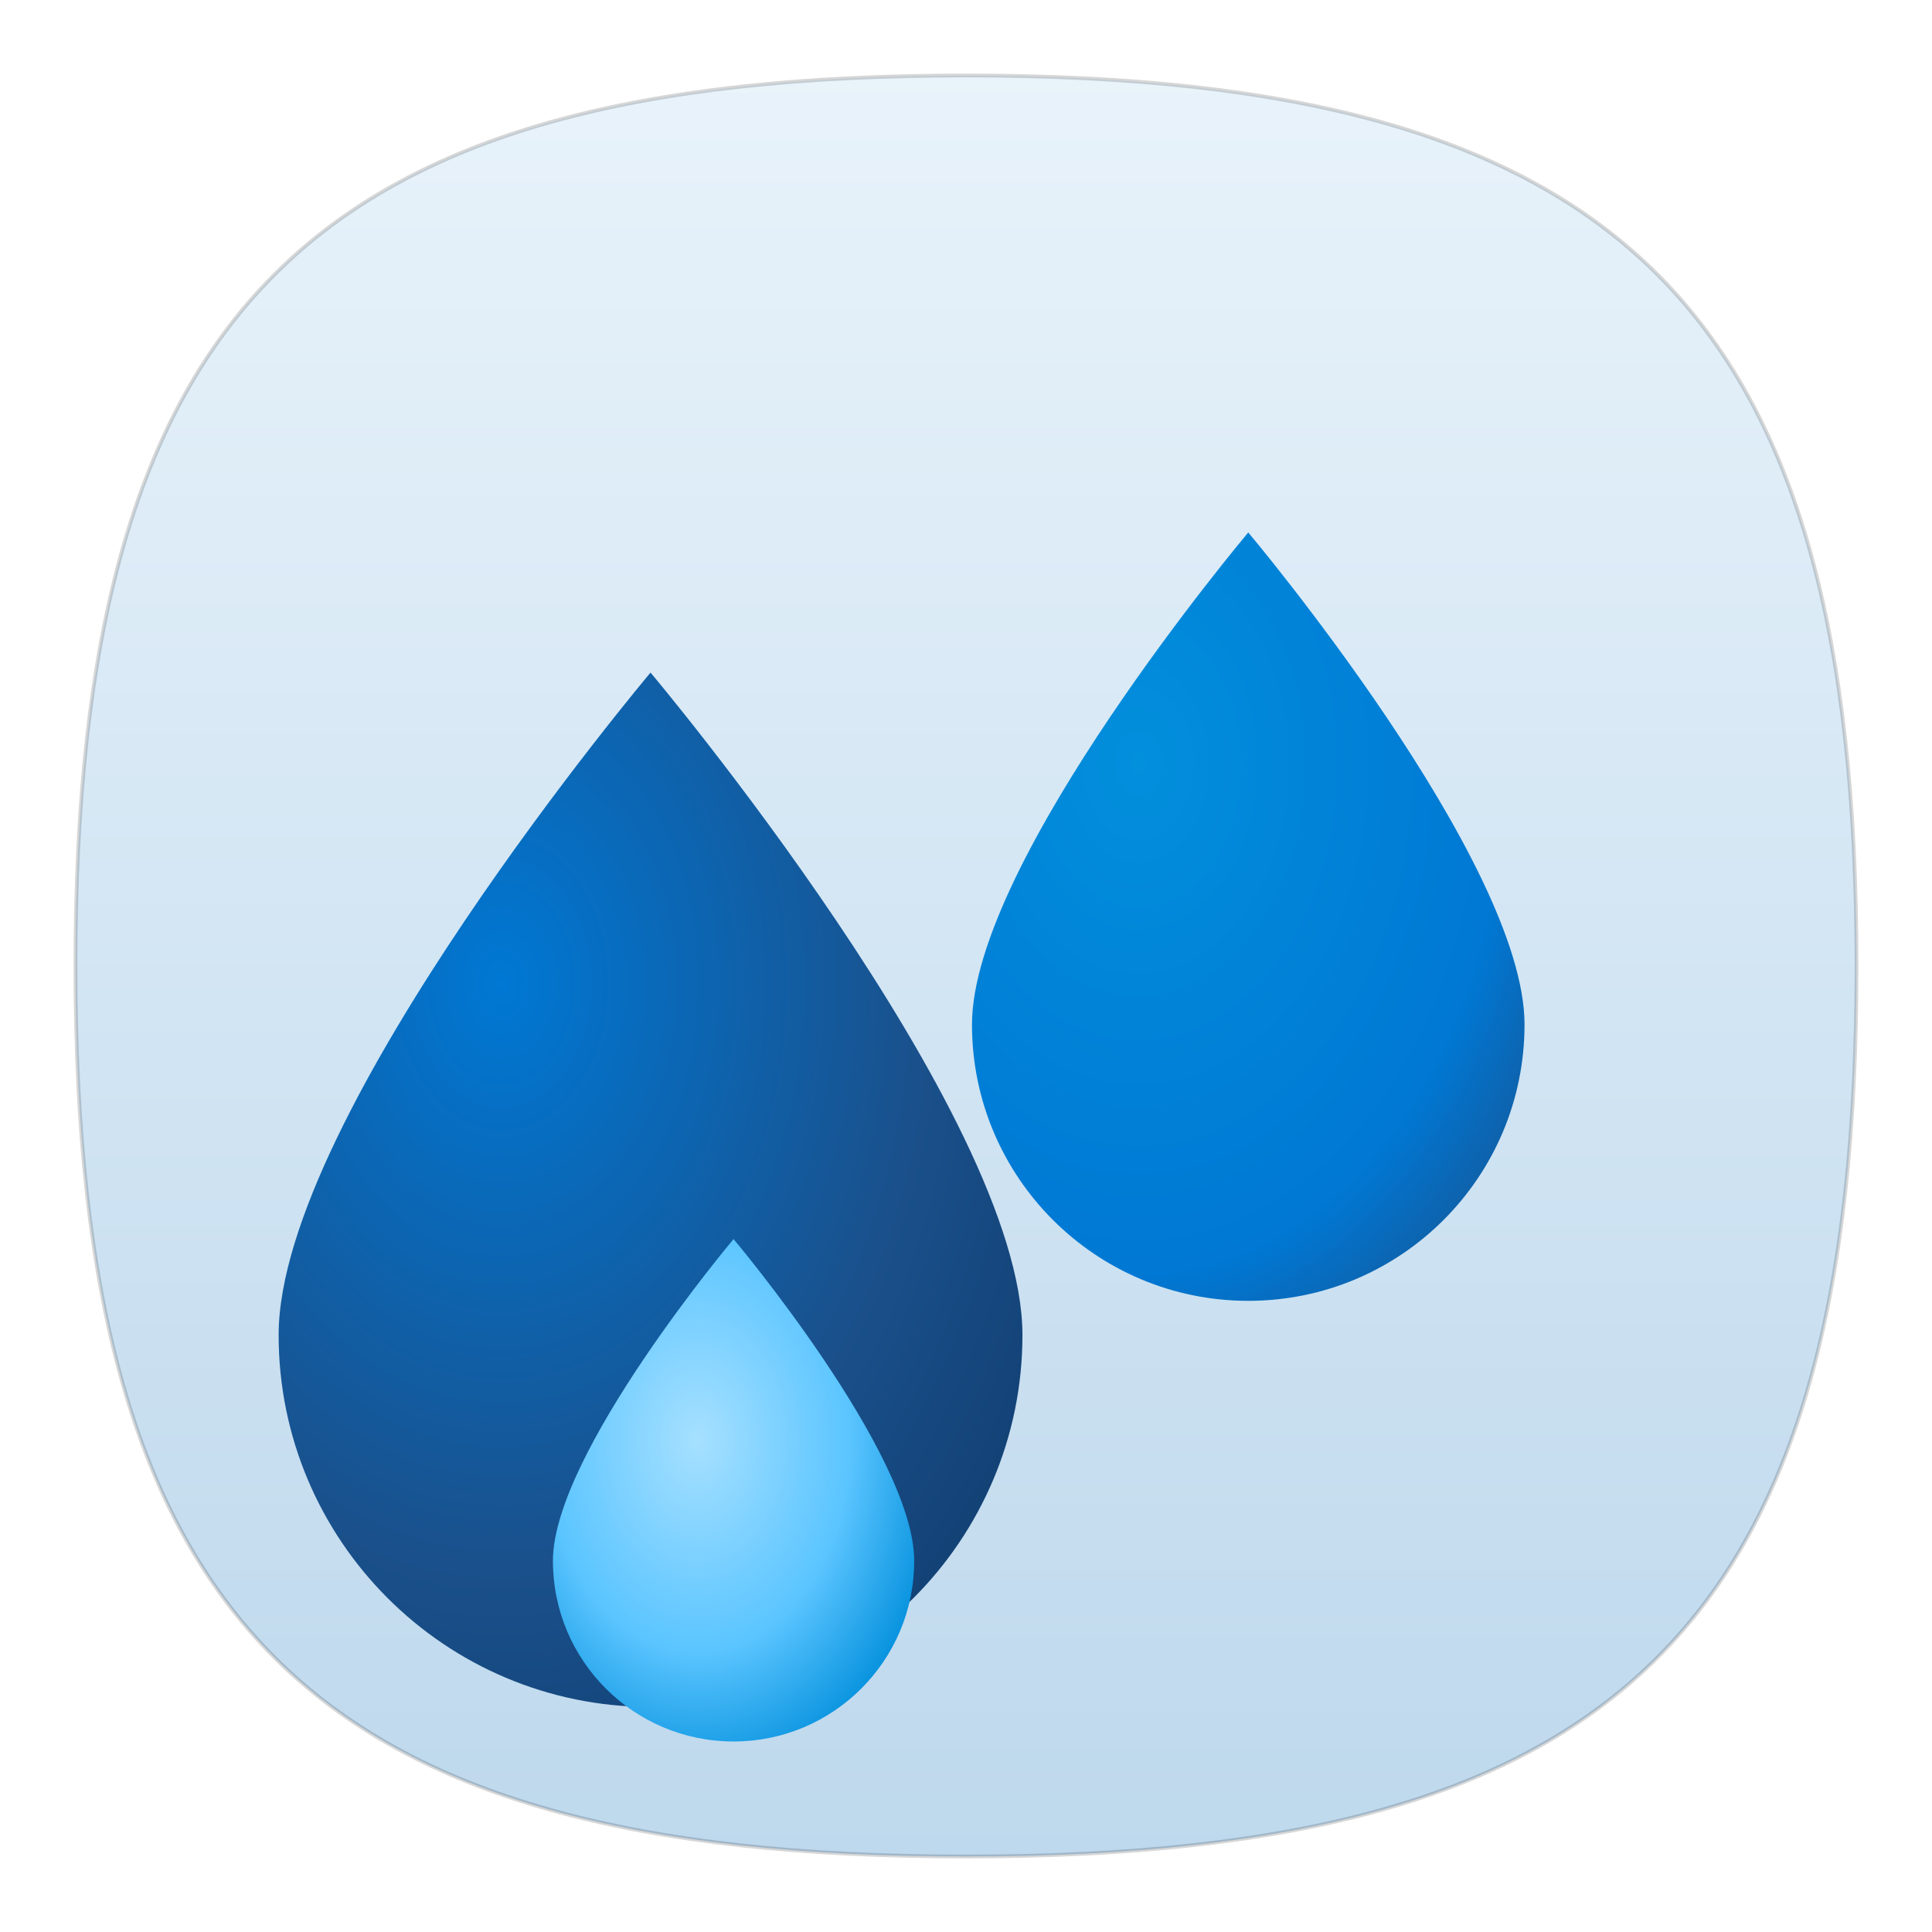
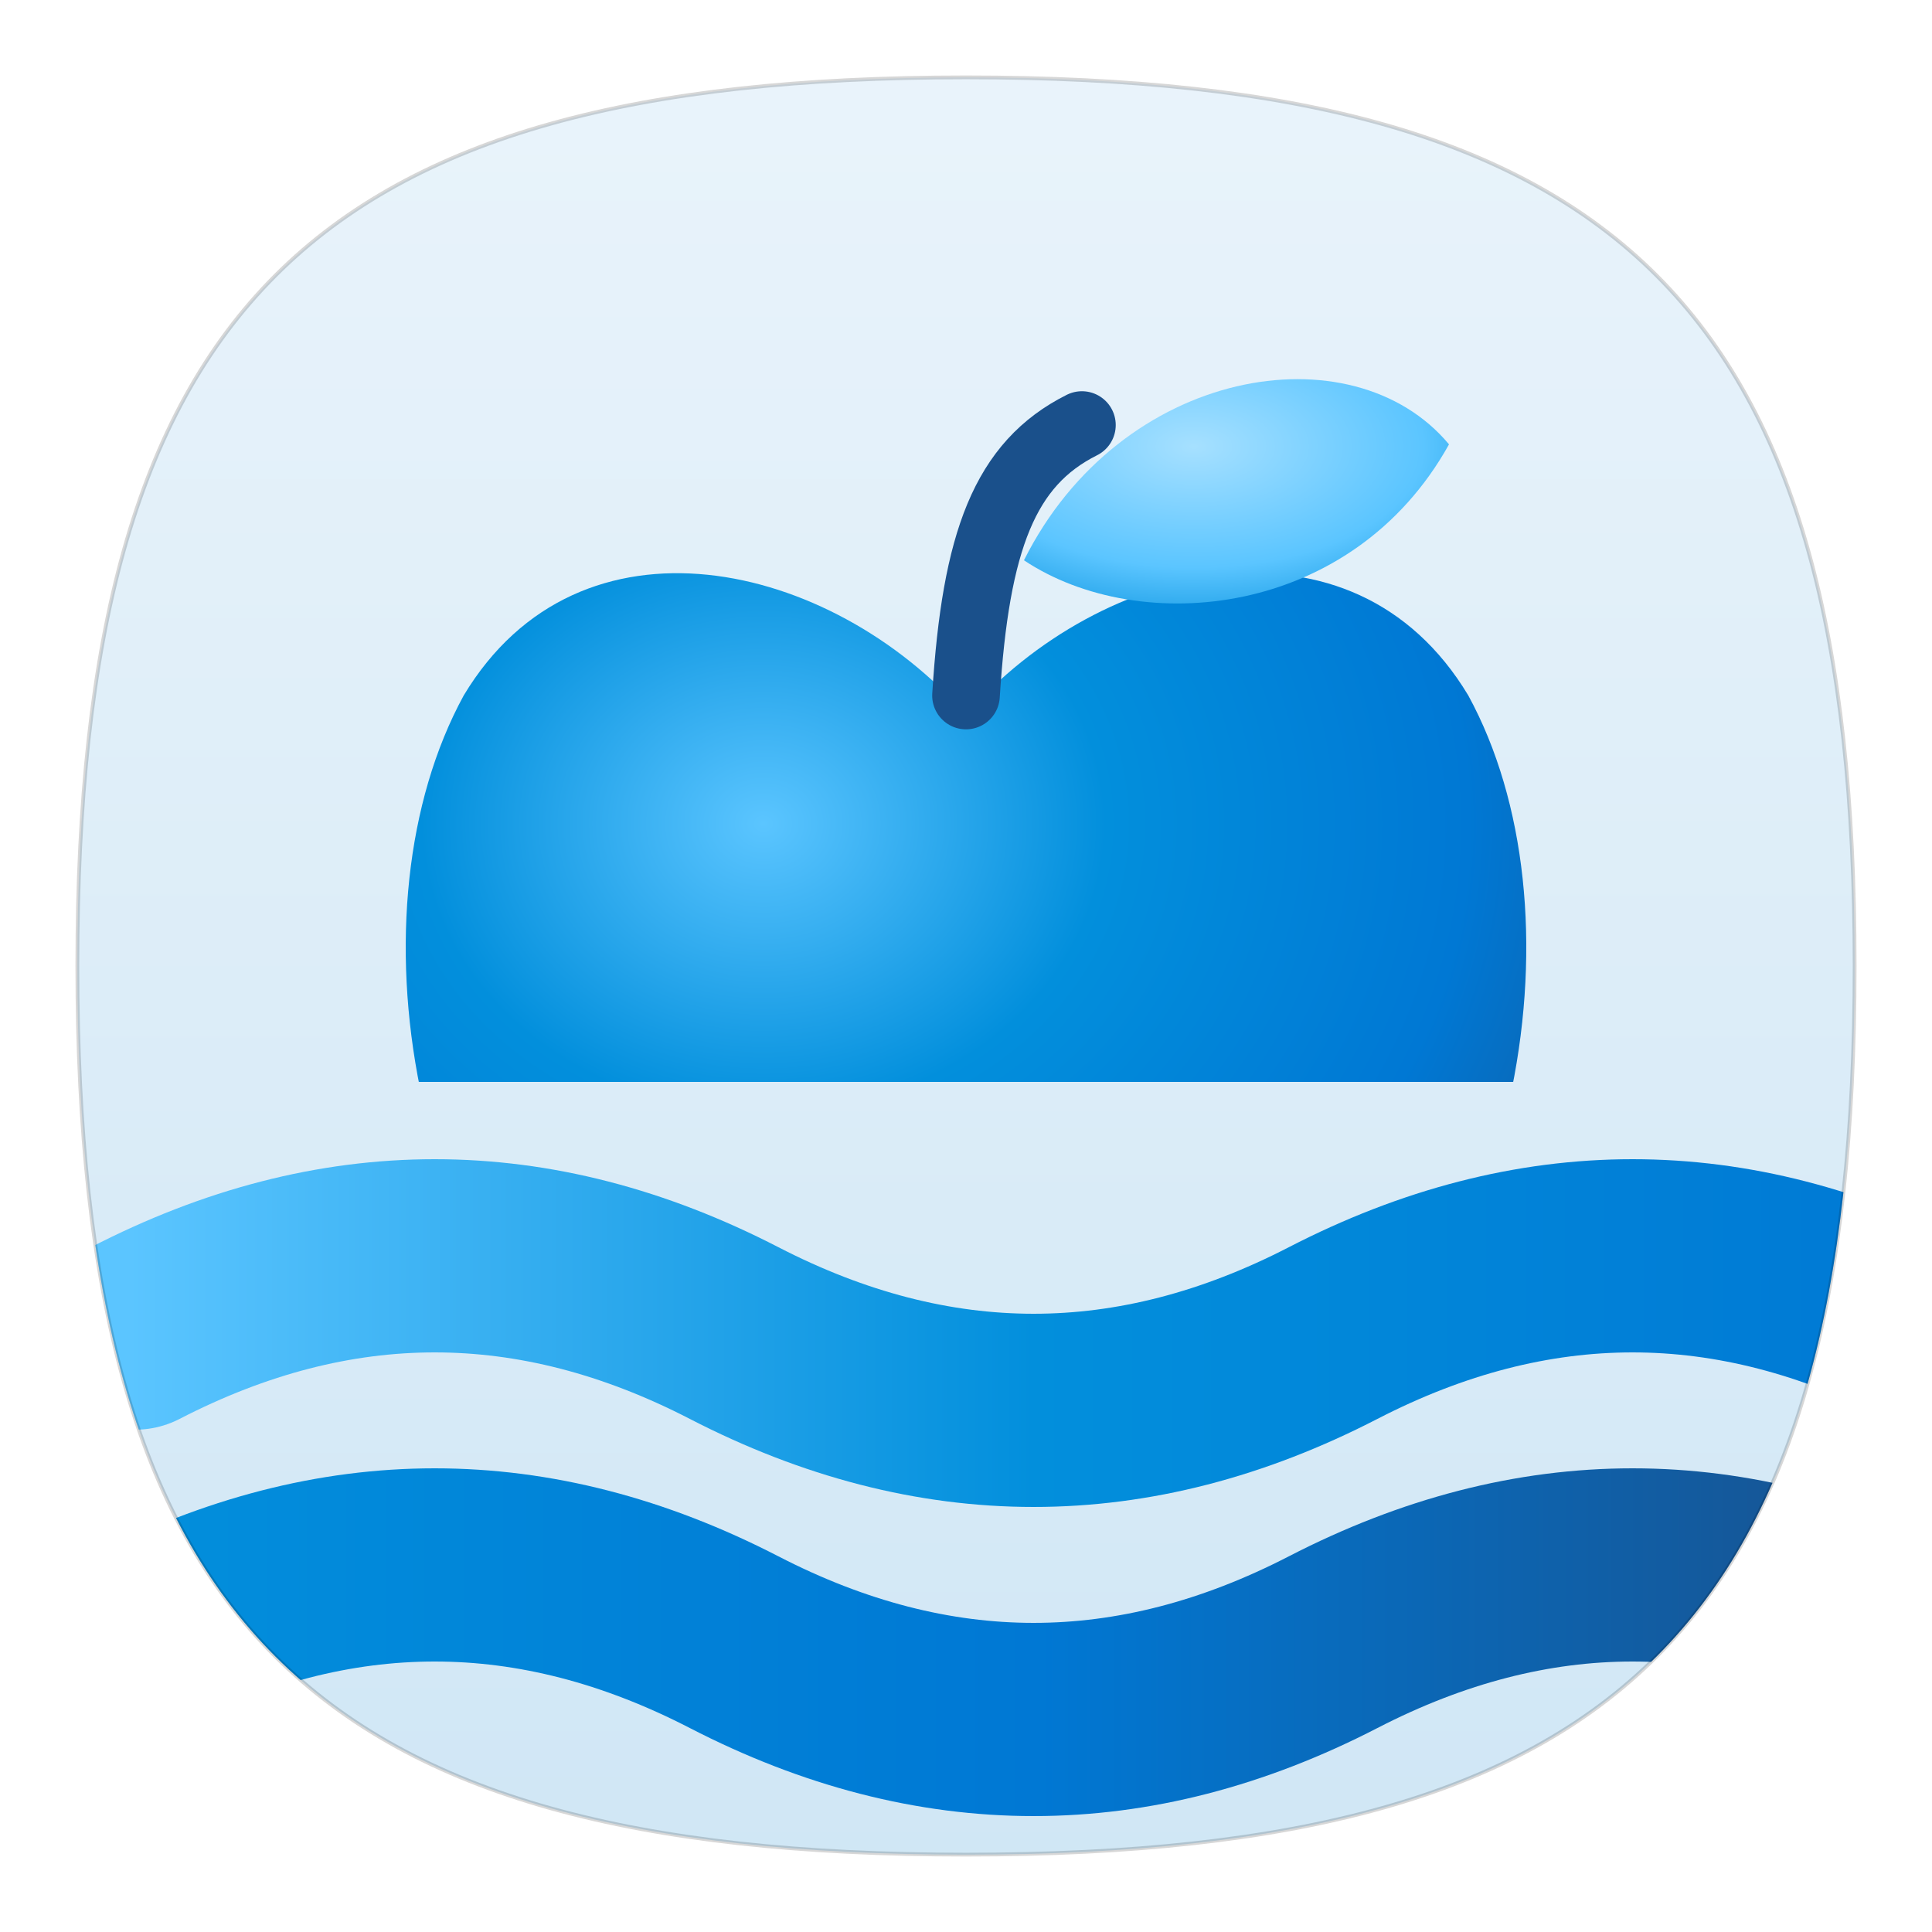
<svg xmlns="http://www.w3.org/2000/svg" viewBox="0 0 1024 1024" width="1024" height="1024" role="img" aria-label="OFEM app icon">
  <defs>
-     <linearGradient id="bg" x1="0" y1="0" x2="0" y2="1">
+     <linearGradient id="sky" x1="0" y1="0" x2="0" y2="1">
      <stop offset="0" stop-color="#EAF4FB" />
-       <stop offset="1" stop-color="#BCD7EC" />
+       <stop offset="1" stop-color="#CFE6F5" />
    </linearGradient>
-     <radialGradient id="deep" cx="0.3" cy="0.3" r="0.95">
-       <stop offset="0" stop-color="#0078D4" />
-       <stop offset="0.6" stop-color="#1A508B" />
-       <stop offset="1" stop-color="#0F3A6B" />
-     </radialGradient>
-     <radialGradient id="mid" cx="0.3" cy="0.3" r="0.95">
-       <stop offset="0" stop-color="#028FDC" />
-       <stop offset="0.7" stop-color="#0078D4" />
+     <radialGradient id="apple" cx="0.32" cy="0.26" r="0.95">
+       <stop offset="0" stop-color="#5BC5FF" />
+       <stop offset="0.32" stop-color="#028FDC" />
+       <stop offset="0.66" stop-color="#0078D4" />
      <stop offset="1" stop-color="#1A508B" />
    </radialGradient>
-     <radialGradient id="spark" cx="0.4" cy="0.4" r="0.7">
+     <radialGradient id="leaf" cx="0.4" cy="0.3" r="0.9">
      <stop offset="0" stop-color="#A6E0FF" />
      <stop offset="0.6" stop-color="#5BC5FF" />
      <stop offset="1" stop-color="#028FDC" />
    </radialGradient>
+     <linearGradient id="wave1" x1="0" y1="0" x2="1" y2="0">
+       <stop offset="0" stop-color="#5BC5FF" />
+       <stop offset="0.5" stop-color="#028FDC" />
+       <stop offset="1" stop-color="#0078D4" />
+     </linearGradient>
+     <linearGradient id="wave2" x1="0" y1="0" x2="1" y2="0">
+       <stop offset="0" stop-color="#028FDC" />
+       <stop offset="0.5" stop-color="#0078D4" />
+       <stop offset="1" stop-color="#1A508B" />
+     </linearGradient>
    <clipPath id="squircle">
-       <path d="M512 40 C 164 40 40 164 40 512 C 40 860 164 984 512 984 C 860 984 984 860 984 512 C 984 164 860 40 512 40 Z" />
+       <path d="M512 41 C 164 41 41 164 41 512 C 41 860 164 983 512 983 C 860 983 983 860 983 512 C 983 164 860 41 512 41 Z" />
+     </clipPath>
+     <clipPath id="above">
+       <rect x="0" y="0" width="200" height="112" />
    </clipPath>
  </defs>
  <g clip-path="url(#squircle)">
-     <rect width="1024" height="1024" fill="url(#bg)" />
-     <g transform="translate(72 184) scale(4.4)">
-       <g transform="translate(-8 28) scale(0.7)">
-         <path d="M100 16 C 100 16 36 92 36 130 A 64 64 0 0 0 164 130 C 164 92 100 16 100 16 Z" fill="url(#deep)" />
+     <rect width="1024" height="1024" fill="url(#sky)" />
+     <g transform="scale(5.12)">
+       <g clip-path="url(#above)">
+         <path d="M100 74 C 86 58 60 52 48 72 C 36 94 42 132 66 152 C 79 163 90 160 100 151 C 110 160 121 163 134 152 C 158 132 164 94 152 72 C 140 52 114 58 100 74 Z" fill="url(#apple)" />
      </g>
-       <g transform="translate(82 14) scale(0.52)">
-         <path d="M100 16 C 100 16 36 92 36 130 A 64 64 0 0 0 164 130 C 164 92 100 16 100 16 Z" fill="url(#mid)" />
-       </g>
-       <g transform="translate(38 102) scale(0.34)">
-         <path d="M100 16 C 100 16 36 92 36 130 A 64 64 0 0 0 164 130 C 164 92 100 16 100 16 Z" fill="url(#spark)" />
-       </g>
+       <path d="M100 72 C 101 56 104 48 112 44" stroke="#1A508B" stroke-width="7" stroke-linecap="round" fill="none" />
+       <path d="M106 58 C 116 38 140 34 150 46 C 140 64 118 66 106 58 Z" fill="url(#leaf)" />
+       <path d="M14 138 Q 45 122 76 138 T 138 138 T 200 138" stroke="url(#wave1)" stroke-width="20" stroke-linecap="round" fill="none" />
+       <path d="M14 170 Q 45 154 76 170 T 138 170 T 200 170" stroke="url(#wave2)" stroke-width="20" stroke-linecap="round" fill="none" />
    </g>
  </g>
-   <path d="M512 40 C 164 40 40 164 40 512 C 40 860 164 984 512 984 C 860 984 984 860 984 512 C 984 164 860 40 512 40 Z" fill="none" stroke="rgba(0,0,0,0.16)" stroke-width="2" />
+   <path d="M512 41 C 164 41 41 164 41 512 C 41 860 164 983 512 983 C 860 983 983 860 983 512 C 983 164 860 41 512 41 Z" fill="none" stroke="rgba(0,0,0,0.16)" stroke-width="2" />
</svg>
